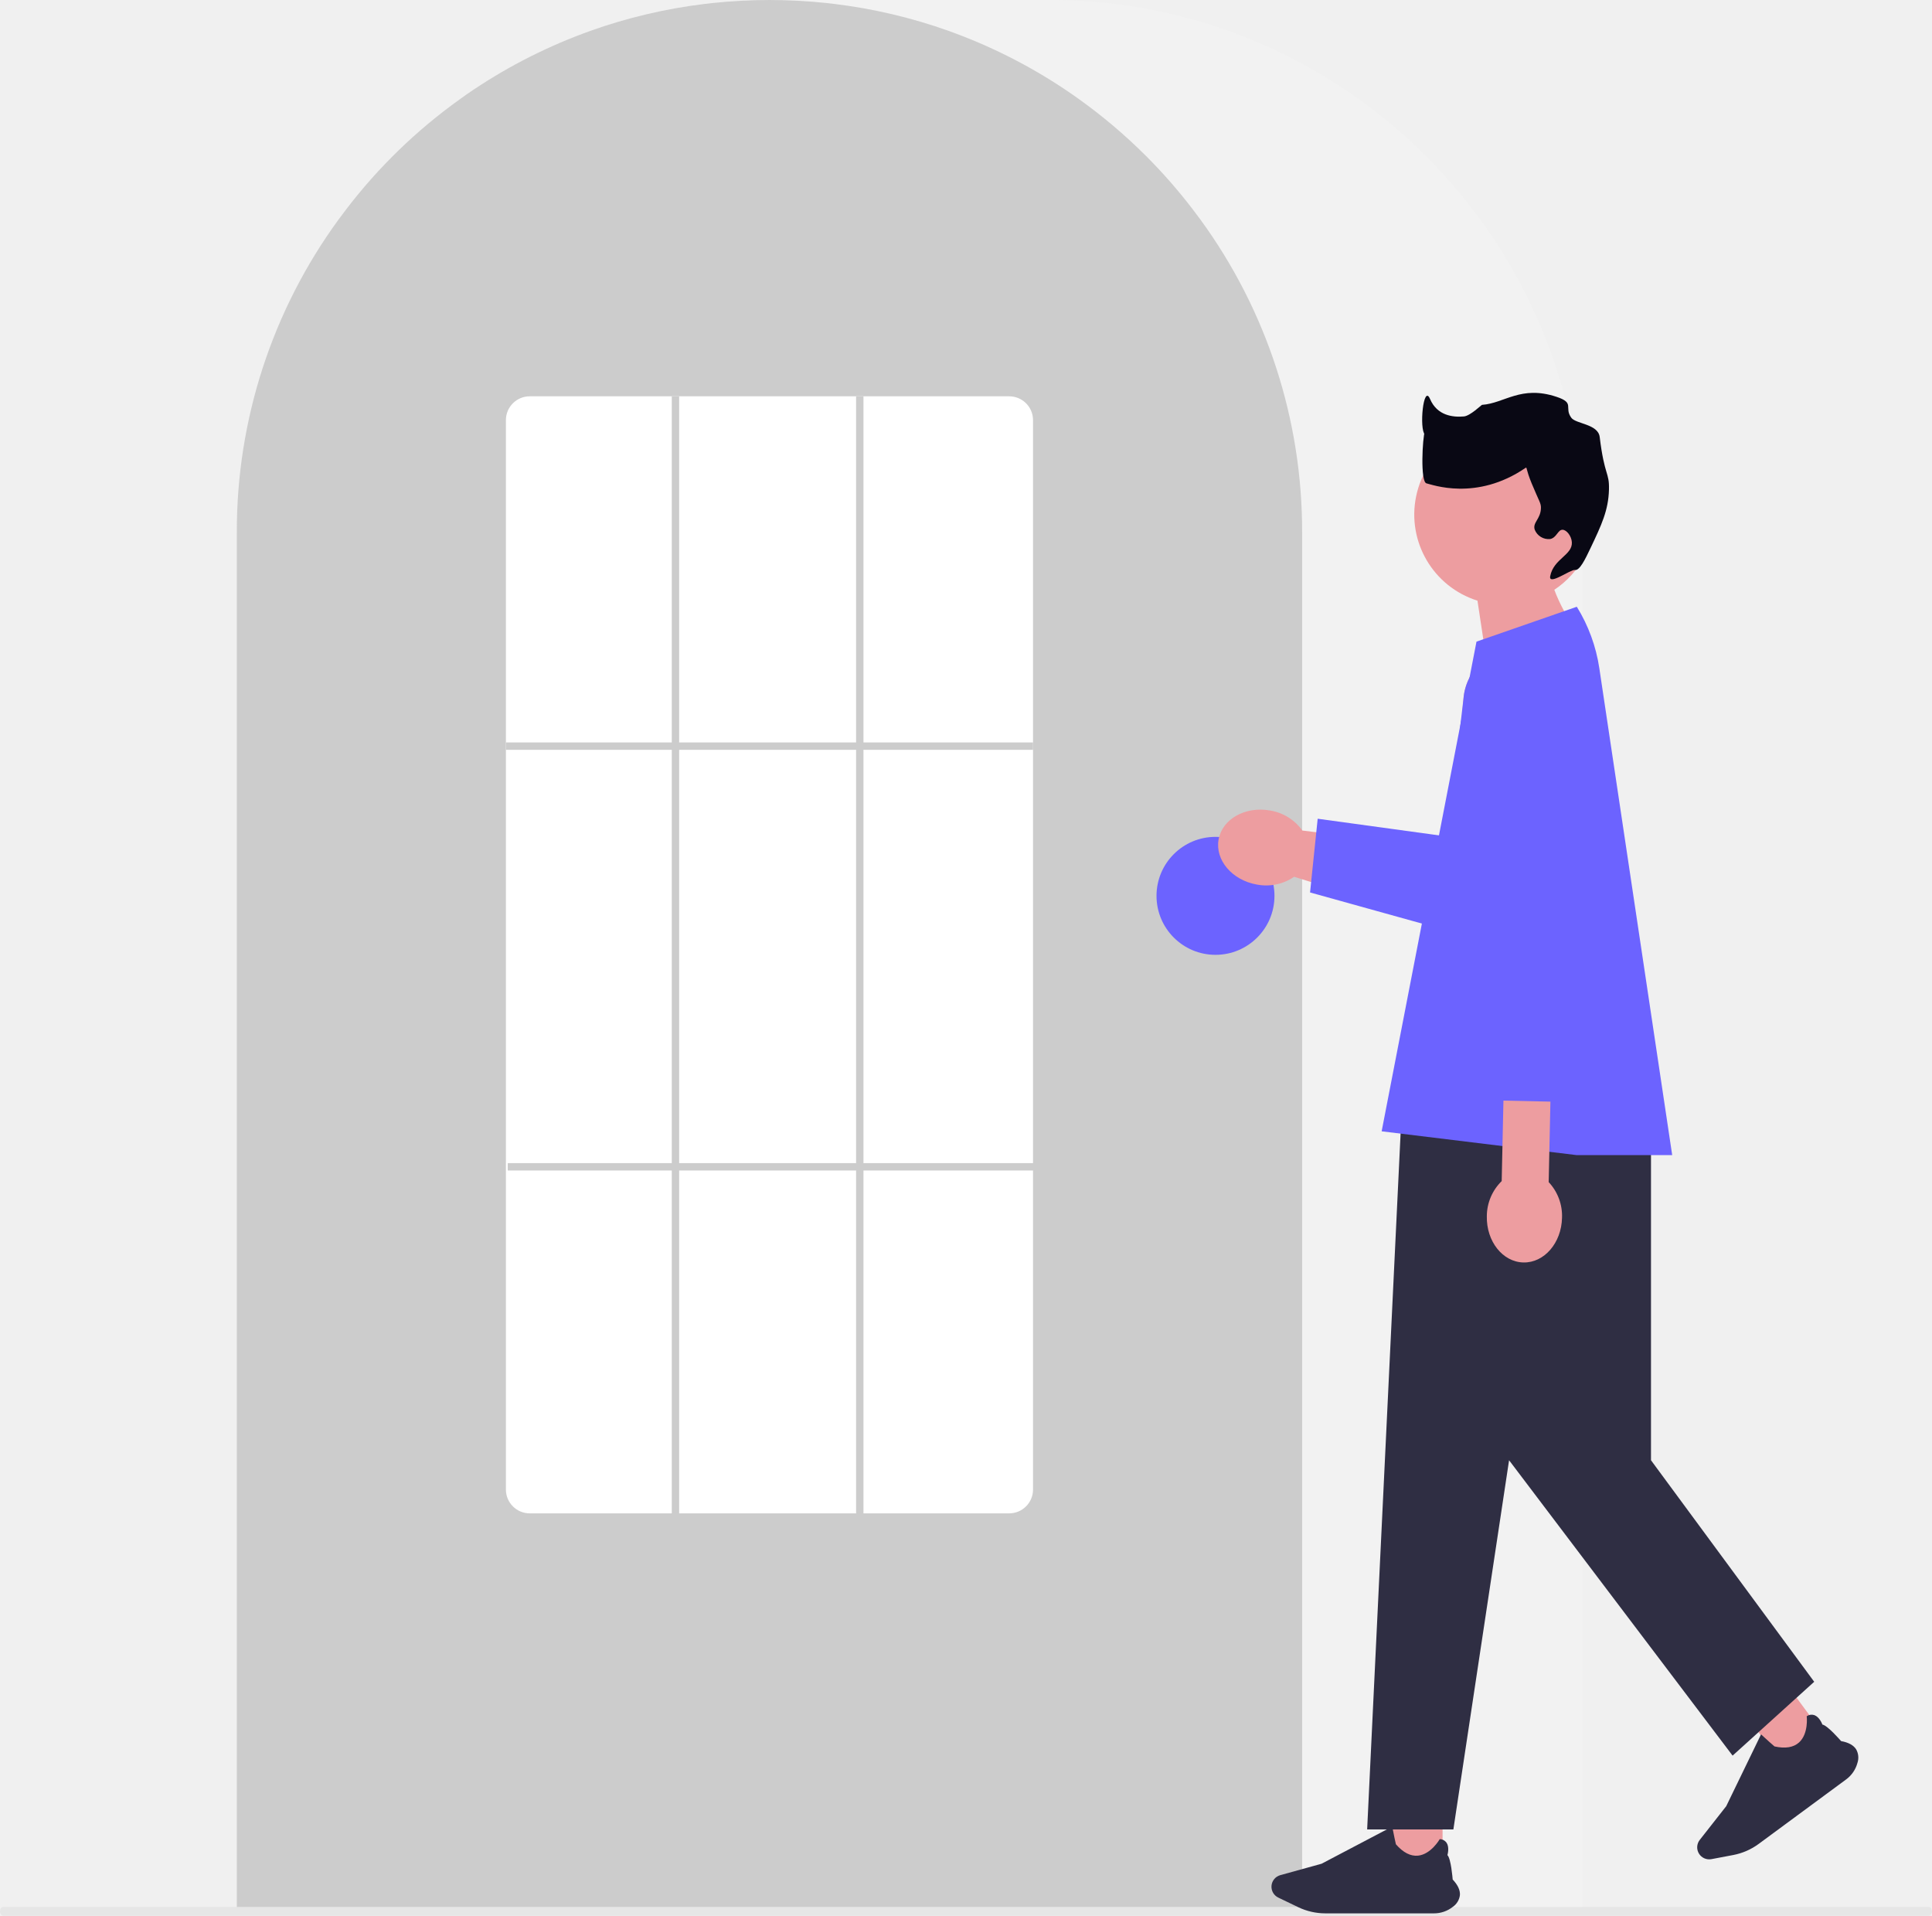
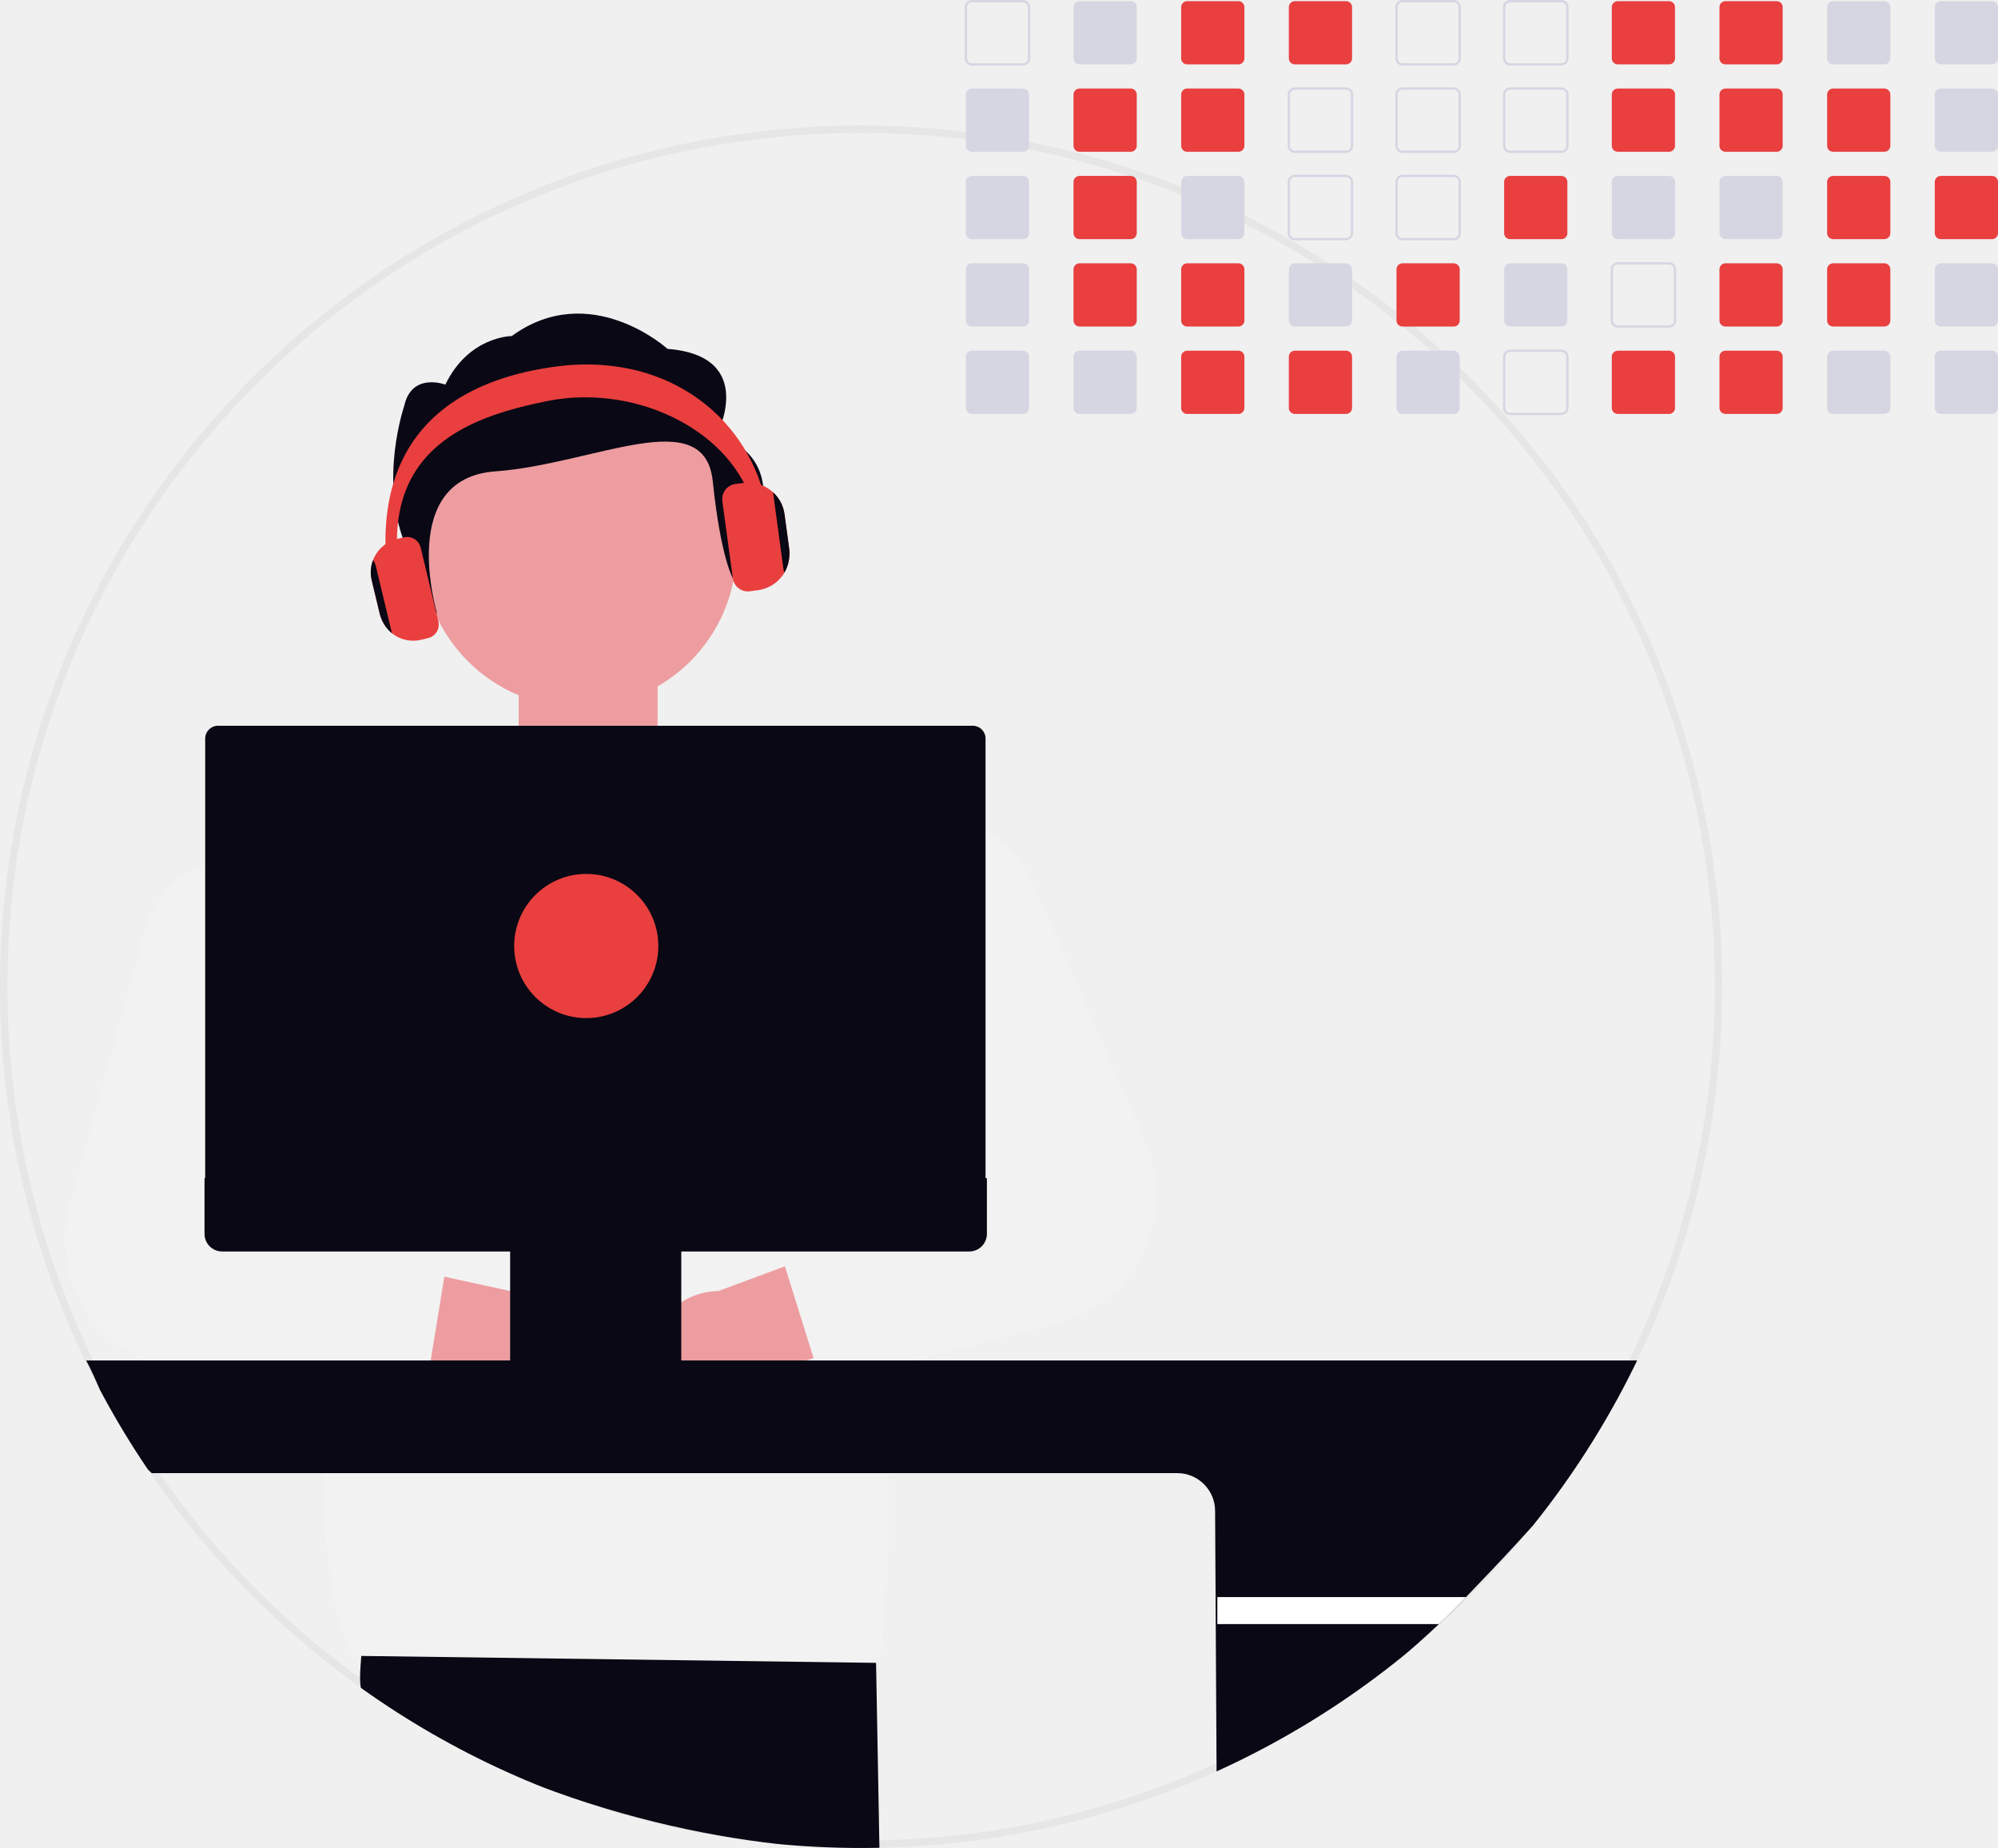
- <svg xmlns="http://www.w3.org/2000/svg" width="800.012" height="793.179" viewBox="0 0 800.012 793.179" role="img" artist="Katerina Limpitsouni" source="https://undraw.co/">
-   <g transform="translate(-571.203 -218.417)">
-     <path d="M981.632,982.127H424.5V410.494c0-121.619,98.944-220.563,220.563-220.563H761.069c121.619,0,220.563,98.944,220.563,220.563Z" transform="translate(244.764 28.486)" fill="#f2f2f2" />
-     <path d="M865.627,982.125H424.5V410.492a218.856,218.856,0,0,1,42.122-129.658c1.013-1.381,2.024-2.744,3.066-4.092a220.511,220.511,0,0,1,46.943-45.564c1.007-.733,2.018-1.453,3.044-2.173a220.046,220.046,0,0,1,48.039-25.123c1.009-.382,2.036-.765,3.063-1.133a219.832,219.832,0,0,1,47.484-11.2c1-.137,2.035-.244,3.065-.352a223.293,223.293,0,0,1,47.479,0c1.028.107,2.059.215,3.074.353a219.788,219.788,0,0,1,47.471,11.2c1.027.367,2.055.75,3.066,1.134A219.5,219.5,0,0,1,769.9,228.635c1.025.7,2.051,1.424,3.062,2.144a222.832,222.832,0,0,1,28.06,23.757,220.263,220.263,0,0,1,19.423,22.21c1.039,1.344,2.049,2.707,3.061,4.086a218.858,218.858,0,0,1,42.124,129.66Z" transform="translate(244.764 28.488)" fill="#ccc" />
-     <circle cx="24.422" cy="24.422" r="24.422" transform="translate(1050.098 564.909)" fill="#6c63ff" />
-     <path d="M1064.222,710.828H266.783c-.71,0-1.286-.814-1.286-1.817s.576-1.818,1.286-1.818h797.439c.71,0,1.286.814,1.286,1.818S1064.933,710.828,1064.222,710.828Z" transform="translate(305.707 300.768)" fill="#e6e6e6" />
-     <path d="M705.852,759.927H507.422a9.869,9.869,0,0,1-9.922-9.792V307.223a9.869,9.869,0,0,1,9.921-9.792H705.852a9.869,9.869,0,0,1,9.921,9.792V750.135a9.869,9.869,0,0,1-9.922,9.792Z" transform="translate(283.19 85.073)" fill="#fff" />
-     <rect width="218.274" height="3.053" transform="translate(780.69 525.816)" fill="#ccc" />
-     <rect width="218.274" height="3.053" transform="translate(781.453 699.995)" fill="#ccc" />
-     <rect width="3.053" height="464.023" transform="translate(849.378 382.505)" fill="#ccc" />
-     <rect width="3.053" height="464.023" transform="translate(925.697 382.505)" fill="#ccc" />
-     <g transform="translate(1075.599 381.07)">
-       <path d="M532.06,220.925a23,23,0,0,1-.621,5.294l-17.588,74.846a19.759,19.759,0,0,1-23.787,14.714l-70.488-21.872-3.442-1.063a20.41,20.41,0,0,1-15.462,3.21c-10.231-1.81-17.314-10.136-15.82-18.609s11-13.862,21.23-12.062a20.45,20.45,0,0,1,13.441,8.294l.052.01.179.032,61.352,7.589,5.157-62.226a22.937,22.937,0,0,1,45.8,1.842Z" transform="translate(-384.654 -92.478)" fill="#ed9da0" />
-       <path d="M523.778,220.925a23,23,0,0,1-.621,5.294l-14.431,78a19.759,19.759,0,0,1-23.787,14.714l-70.488-19.6,3.158-30.523h0l53.679,7.368,6.694-57.1a22.937,22.937,0,0,1,45.8,1.842Z" transform="translate(-376.371 -92.478)" fill="#6c63ff" />
-       <rect width="21.152" height="21.152" transform="translate(221.929 552.023) rotate(-36.399)" fill="#ed9da0" />
-       <path d="M601.519,570.531l-36.191,26.681a25.93,25.93,0,0,1-10.5,4.579l-9.036,1.712a4.978,4.978,0,0,1-4.842-7.965l10.957-13.956,14.423-29.737.083.076c2.085,1.906,5.251,4.772,5.488,4.912,4.454.986,7.875.432,10.167-1.646,4-3.624,3.193-10.733,3.184-10.8l-.007-.055.047-.028a3.561,3.561,0,0,1,3.119-.427c2.082.76,3.168,3.492,3.324,3.911,2.032.285,7.318,6.345,7.743,6.836,3.041.551,5.135,1.693,6.223,3.393a6.917,6.917,0,0,1,.548,5.635A12.556,12.556,0,0,1,601.519,570.531Z" transform="translate(-341.504 3.596)" fill="#2f2e43" />
-       <rect width="21.152" height="21.152" transform="translate(71.799 589.151)" fill="#ed9da0" />
-       <path d="M469.188,615.868H424.225a25.933,25.933,0,0,1-11.168-2.545l-8.289-3.984a4.978,4.978,0,0,1,.829-9.284l17.1-4.732,29.255-15.377.022.111c.547,2.771,1.395,6.957,1.5,7.211,3,3.437,6.082,5.021,9.16,4.708,5.369-.544,8.938-6.744,8.974-6.807l.027-.048.055.006a3.561,3.561,0,0,1,2.764,1.507c1.225,1.847.478,4.691.355,5.12,1.467,1.435,2.125,9.45,2.176,10.1,2.121,2.248,3.129,4.409,3,6.424a6.918,6.918,0,0,1-2.9,4.861,12.557,12.557,0,0,1-7.893,2.733Z" transform="translate(-379.847 13.676)" fill="#2f2e43" />
-       <path d="M550.486,317.714H449.111L432.951,654.023h35.7l23.066-152.868,92.559,122.294,33.792-30.574-67.584-91.721Z" transform="translate(-371.229 -59.214)" fill="#2f2e43" />
-       <path d="M522.94,162.995a37.361,37.361,0,1,0-48.555,35.653l7.223,47.733,36.82-30.683s-7.954-10.131-12.22-21.556A37.321,37.321,0,0,0,522.94,162.995Z" transform="translate(-366.985 -112.605)" fill="#ed9da0" />
-       <path d="M524.276,281.639l16.557,48.79-93.675-1.053,13.967-44.58Z" transform="translate(-367.28 -69.241)" fill="#ed9da0" />
-       <path d="M518.46,184.739l-41.541,14.442L437.647,401.925l80.814,9.867h39.5l-30.18-201.615a67.286,67.286,0,0,0-9.323-25.438h0Z" transform="translate(-369.923 -96.176)" fill="#6c63ff" />
-       <path d="M497.342,378.487l.723-33.325-19.458-.422-.723,33.325a20.428,20.428,0,0,0-6.155,14.543c-.225,10.388,6.561,18.96,15.158,19.147s15.749-8.083,15.974-18.471a20.428,20.428,0,0,0-5.519-14.8Z" transform="translate(-360.452 -51.702)" fill="#ed9da0" />
-       <path d="M421.883,197.209c1.943.331,4.223-4.377,6.4-8.963,4.562-9.6,7.462-15.7,7.682-24.328.188-7.352-1.854-5.422-3.841-21.767-.655-5.391-9.865-5.381-11.74-7.941-3.166-4.324,1.692-6.107-6.186-8.7-14.756-4.865-21.428,2.693-30.8,3.344-.237.016-4.882,4.56-7.477,4.795-4.546.412-11.1-.3-14.043-7.222-2.749-6.476-4.57,12.448-2.113,14.789a49.753,49.753,0,0,1,5.776,7.342c.1.411-4.331-12.944-5.776-8.99-1.04,2.845-1.991,21.244.654,21.794,2.212.46,20.594,7.52,40.974-6.4.723-.494.04.294,2.561,6.4,3.179,7.7,3.9,8.121,3.841,10.243-.12,4.593-3.569,5.946-2.561,8.963a6.2,6.2,0,0,0,6.4,3.841c2.7-.558,3.165-3.9,5.122-3.841,1.676.051,3.664,2.575,3.841,5.122.373,5.366-7.571,6.842-8.963,14.085-.786,4.088,8.458-2.865,10.243-2.561Z" transform="translate(-274.113 -123.882)" fill="#090814" />
+ <svg xmlns="http://www.w3.org/2000/svg" width="805.122" height="744.568" viewBox="0 0 805.122 744.568" role="img" artist="Katerina Limpitsouni" source="https://undraw.co/">
+   <defs>
+     <clipPath id="a-244">
+       <circle cx="347" cy="347" r="347" transform="translate(0 -0.037)" fill="#fff" stroke="#e6e6e6" stroke-width="1" />
+     </clipPath>
+   </defs>
+   <g transform="translate(-566 -108)">
+     <g transform="translate(566 158.568)" fill="none" stroke="#e6e6e6" stroke-width="3">
+       <circle cx="347" cy="347" r="347" stroke="none" />
+       <circle cx="347" cy="347" r="345.5" fill="none" />
+     </g>
+     <g transform="translate(947.744 109)">
+       <g transform="translate(7 -1)">
+         <path d="M579.345,259.135H600a2.89,2.89,0,0,1,2.876,2.875v20.663A2.881,2.881,0,0,1,600,285.539h-20.66a2.869,2.869,0,0,1-2.869-2.866V262.011A2.881,2.881,0,0,1,579.345,259.135ZM600,284.611a1.951,1.951,0,0,0,1.948-1.941v-20.66a1.96,1.96,0,0,0-1.95-1.948h-20.65a1.952,1.952,0,0,0-1.948,1.948v20.661a1.941,1.941,0,0,0,1.941,1.939Z" transform="translate(-576.469 -259.135)" fill="#d6d6e3" />
+         <path d="M600.033,297.585H579.381A2.413,2.413,0,0,0,576.969,300v20.661a2.405,2.405,0,0,0,2.412,2.4h20.652a2.411,2.411,0,0,0,2.412-2.4V300a2.419,2.419,0,0,0-2.412-2.412Z" transform="translate(-576.505 -261.913)" fill="#d6d6e3" />
+         <path d="M600.033,335.535H579.381a2.413,2.413,0,0,0-2.412,2.412V358.6a2.407,2.407,0,0,0,2.412,2.412h20.652a2.413,2.413,0,0,0,2.412-2.412V337.947A2.419,2.419,0,0,0,600.033,335.535Z" transform="translate(-576.505 -264.654)" fill="#d6d6e3" />
+         <path d="M602.408,375.47a2.428,2.428,0,0,0-2.375-1.986H579.381a2.413,2.413,0,0,0-2.412,2.412v20.652a2.407,2.407,0,0,0,2.412,2.412h20.652a2.413,2.413,0,0,0,2.412-2.412V375.9a2.147,2.147,0,0,0-.037-.427Z" transform="translate(-576.505 -267.396)" fill="#d6d6e3" />
+         <path d="M600.97,411.62a2.444,2.444,0,0,0-.937-.186H579.381a2.407,2.407,0,0,0-2.412,2.412V434.5a2.4,2.4,0,0,0,2.412,2.412h20.652a2.414,2.414,0,0,0,2.412-2.412V413.847a2.427,2.427,0,0,0-1.475-2.227Z" transform="translate(-576.505 -270.137)" fill="#d6d6e3" />
+         <path d="M646.793,259.635H626.141a2.413,2.413,0,0,0-2.412,2.412v20.661a2.405,2.405,0,0,0,2.412,2.4h20.652a2.411,2.411,0,0,0,2.412-2.4V262.047a2.419,2.419,0,0,0-2.412-2.412Z" transform="translate(-579.883 -259.171)" fill="#d6d6e3" />
+         <path d="M646.793,297.585H626.141A2.413,2.413,0,0,0,623.729,300v20.661a2.405,2.405,0,0,0,2.412,2.4h20.652a2.411,2.411,0,0,0,2.412-2.4V300a2.419,2.419,0,0,0-2.412-2.412Z" transform="translate(-579.883 -261.913)" fill="#E93F3F" />
+         <path d="M646.793,335.535H626.141a2.413,2.413,0,0,0-2.412,2.412V358.6a2.407,2.407,0,0,0,2.412,2.412h20.652a2.413,2.413,0,0,0,2.412-2.412V337.947a2.419,2.419,0,0,0-2.412-2.412Z" transform="translate(-579.883 -264.654)" fill="#E93F3F" />
+         <path d="M646.793,373.485H626.141a2.4,2.4,0,0,0-2.282,1.651,2.3,2.3,0,0,0-.13.761v20.652a2.407,2.407,0,0,0,2.412,2.412h20.652a2.413,2.413,0,0,0,2.412-2.412V375.9A2.42,2.42,0,0,0,646.793,373.485Z" transform="translate(-579.883 -267.396)" fill="#E93F3F" />
+         <path d="M646.793,411.435H626.141a2.407,2.407,0,0,0-2.412,2.412V434.5a2.407,2.407,0,0,0,2.412,2.412h20.652a2.413,2.413,0,0,0,2.412-2.412V413.847A2.413,2.413,0,0,0,646.793,411.435Z" transform="translate(-579.883 -270.137)" fill="#d6d6e3" />
+         <path d="M693.553,259.635H672.9a2.413,2.413,0,0,0-2.412,2.412v20.661a2.405,2.405,0,0,0,2.412,2.4h20.652a2.411,2.411,0,0,0,2.412-2.4V262.047a2.419,2.419,0,0,0-2.412-2.412Z" transform="translate(-583.261 -259.171)" fill="#E93F3F" />
+         <path d="M693.553,297.585H672.9A2.413,2.413,0,0,0,670.489,300v20.661a2.405,2.405,0,0,0,2.412,2.4h20.652a2.411,2.411,0,0,0,2.412-2.4V300a2.419,2.419,0,0,0-2.412-2.412Z" transform="translate(-583.261 -261.913)" fill="#E93F3F" />
+         <path d="M693.553,335.535H672.9a2.413,2.413,0,0,0-2.412,2.412V358.6a2.407,2.407,0,0,0,2.412,2.412h20.652a2.413,2.413,0,0,0,2.412-2.412V337.947A2.419,2.419,0,0,0,693.553,335.535Z" transform="translate(-583.261 -264.654)" fill="#d6d6e3" />
+         <path d="M693.553,373.485H672.9a2.413,2.413,0,0,0-2.412,2.412v20.652a2.407,2.407,0,0,0,2.412,2.412h20.652a2.413,2.413,0,0,0,2.412-2.412V375.9A2.419,2.419,0,0,0,693.553,373.485Z" transform="translate(-583.261 -267.396)" fill="#E93F3F" />
+         <path d="M693.553,411.435H672.9a2.407,2.407,0,0,0-2.412,2.412V434.5a2.407,2.407,0,0,0,2.412,2.412h20.652a2.414,2.414,0,0,0,2.412-2.412V413.847a2.413,2.413,0,0,0-2.412-2.412Z" transform="translate(-583.261 -270.137)" fill="#E93F3F" />
+         <path d="M740.313,259.635H719.661a2.413,2.413,0,0,0-2.412,2.412v20.661a2.406,2.406,0,0,0,2.412,2.4h20.652a2.411,2.411,0,0,0,2.412-2.4V262.047A2.419,2.419,0,0,0,740.313,259.635Z" transform="translate(-586.639 -259.171)" fill="#E93F3F" />
+         <path d="M719.625,297.085h20.652a2.89,2.89,0,0,1,2.876,2.875v20.663a2.881,2.881,0,0,1-2.875,2.867h-20.66a2.869,2.869,0,0,1-2.869-2.866V299.961A2.881,2.881,0,0,1,719.625,297.085Zm20.652,25.476a1.951,1.951,0,0,0,1.948-1.941v-20.66a1.96,1.96,0,0,0-1.95-1.948H719.625a1.952,1.952,0,0,0-1.948,1.948v20.661a1.941,1.941,0,0,0,1.941,1.939Z" transform="translate(-586.603 -261.876)" fill="#d6d6e3" />
+         <path d="M719.625,335.035h20.652a2.89,2.89,0,0,1,2.876,2.875v20.653a2.881,2.881,0,0,1-2.876,2.876H719.62a2.852,2.852,0,0,1-2.03-.841,2.891,2.891,0,0,1-.841-2.036V337.911A2.881,2.881,0,0,1,719.625,335.035Zm20.652,25.476a1.952,1.952,0,0,0,1.948-1.948V337.911a1.96,1.96,0,0,0-1.95-1.948h-20.65a1.952,1.952,0,0,0-1.948,1.949v20.652a1.957,1.957,0,0,0,.569,1.379,1.931,1.931,0,0,0,1.374.569Z" transform="translate(-586.603 -264.618)" fill="#d6d6e3" />
+         <path d="M740.313,373.485H719.661a2.413,2.413,0,0,0-2.412,2.412v20.652a2.407,2.407,0,0,0,2.412,2.412h20.652a2.413,2.413,0,0,0,2.412-2.412V375.9A2.419,2.419,0,0,0,740.313,373.485Z" transform="translate(-586.639 -267.396)" fill="#d6d6e3" />
+         <path d="M740.313,411.435H719.661a2.407,2.407,0,0,0-2.412,2.412V434.5a2.408,2.408,0,0,0,2.412,2.412h20.652a2.413,2.413,0,0,0,2.412-2.412V413.847A2.413,2.413,0,0,0,740.313,411.435Z" transform="translate(-586.639 -270.137)" fill="#E93F3F" />
+         <path d="M766.374,259.135h20.663a2.89,2.89,0,0,1,2.876,2.875v20.663a2.881,2.881,0,0,1-2.875,2.867H766.375a2.871,2.871,0,0,1-2.866-2.867V262.011A2.88,2.88,0,0,1,766.374,259.135Zm20.663,25.476a1.951,1.951,0,0,0,1.948-1.941v-20.66a1.96,1.96,0,0,0-1.95-1.948H766.377a1.951,1.951,0,0,0-1.941,1.948v20.661a1.942,1.942,0,0,0,1.939,1.939Z" transform="translate(-589.981 -259.135)" fill="#d6d6e3" />
+         <path d="M766.374,297.085h20.663a2.89,2.89,0,0,1,2.876,2.875v20.663a2.881,2.881,0,0,1-2.875,2.867H766.375a2.87,2.87,0,0,1-2.866-2.867V299.961A2.88,2.88,0,0,1,766.374,297.085Zm0,25.476h20.662a1.951,1.951,0,0,0,1.948-1.941v-20.66a1.96,1.96,0,0,0-1.95-1.948H766.377a1.951,1.951,0,0,0-1.941,1.948v20.661A1.941,1.941,0,0,0,766.375,322.561Z" transform="translate(-589.981 -261.876)" fill="#d6d6e3" />
+         <path d="M766.374,335.035h20.663a2.89,2.89,0,0,1,2.876,2.875v20.653a2.881,2.881,0,0,1-2.876,2.876H766.376a2.869,2.869,0,0,1-2.867-2.877V337.911A2.88,2.88,0,0,1,766.374,335.035Zm0,25.476h20.661a1.952,1.952,0,0,0,1.948-1.948V337.911a1.96,1.96,0,0,0-1.95-1.948H766.377a1.951,1.951,0,0,0-1.941,1.948v20.652a1.942,1.942,0,0,0,1.939,1.948Z" transform="translate(-589.981 -264.618)" fill="#d6d6e3" />
+         <path d="M787.073,373.485H766.412a2.411,2.411,0,0,0-2.4,2.412v20.652a2.405,2.405,0,0,0,2.4,2.412h20.661a2.413,2.413,0,0,0,2.412-2.412V375.9a2.42,2.42,0,0,0-2.412-2.412Z" transform="translate(-590.017 -267.396)" fill="#E93F3F" />
+         <path d="M787.073,411.435H766.412a2.406,2.406,0,0,0-2.4,2.412V434.5a2.405,2.405,0,0,0,2.4,2.412h20.661a2.413,2.413,0,0,0,2.412-2.412V413.847A2.413,2.413,0,0,0,787.073,411.435Z" transform="translate(-590.017 -270.137)" fill="#d6d6e3" />
+         <path d="M813.134,259.135H833.8a2.89,2.89,0,0,1,2.876,2.875v20.663a2.881,2.881,0,0,1-2.875,2.867H813.135a2.87,2.87,0,0,1-2.866-2.867V262.011A2.88,2.88,0,0,1,813.134,259.135ZM833.8,284.611a1.951,1.951,0,0,0,1.948-1.941v-20.66a1.96,1.96,0,0,0-1.95-1.948H813.137a1.951,1.951,0,0,0-1.941,1.948v20.661a1.942,1.942,0,0,0,1.939,1.939Z" transform="translate(-593.359 -259.135)" fill="#d6d6e3" />
+         <path d="M813.134,297.085H833.8a2.89,2.89,0,0,1,2.876,2.875v20.663a2.881,2.881,0,0,1-2.875,2.867H813.135a2.871,2.871,0,0,1-2.866-2.867V299.961A2.88,2.88,0,0,1,813.134,297.085Zm0,25.476H833.8a1.951,1.951,0,0,0,1.948-1.941v-20.66a1.96,1.96,0,0,0-1.95-1.948H813.137a1.951,1.951,0,0,0-1.941,1.948v20.661A1.942,1.942,0,0,0,813.135,322.561Z" transform="translate(-593.359 -261.876)" fill="#d6d6e3" />
+         <path d="M833.833,335.535H813.172a2.411,2.411,0,0,0-2.4,2.412V358.6a2.405,2.405,0,0,0,2.4,2.412h20.661a2.413,2.413,0,0,0,2.412-2.412V337.947A2.419,2.419,0,0,0,833.833,335.535Z" transform="translate(-593.395 -264.654)" fill="#E93F3F" />
+         <path d="M833.833,373.485H813.172a2.412,2.412,0,0,0-2.4,2.412v20.652a2.405,2.405,0,0,0,2.4,2.412h20.661a2.413,2.413,0,0,0,2.412-2.412V375.9a2.419,2.419,0,0,0-2.412-2.412Z" transform="translate(-593.395 -267.396)" fill="#d6d6e3" />
+         <path d="M813.135,410.935H833.8a2.881,2.881,0,0,1,2.876,2.876v20.652a2.881,2.881,0,0,1-2.876,2.876H813.136a2.869,2.869,0,0,1-2.867-2.878V413.811a2.869,2.869,0,0,1,2.866-2.876ZM833.8,436.411a1.952,1.952,0,0,0,1.948-1.949V413.811a1.952,1.952,0,0,0-1.949-1.948h-20.66a1.942,1.942,0,0,0-1.94,1.947v20.653a1.941,1.941,0,0,0,1.939,1.948Z" transform="translate(-593.359 -270.101)" fill="#d6d6e3" />
+         <path d="M880.593,259.635H859.932a2.411,2.411,0,0,0-2.4,2.412v20.661a2.4,2.4,0,0,0,2.4,2.4h20.662a2.411,2.411,0,0,0,2.412-2.4V262.047A2.419,2.419,0,0,0,880.593,259.635Z" transform="translate(-596.773 -259.171)" fill="#E93F3F" />
+         <path d="M880.593,297.585H859.932a2.411,2.411,0,0,0-2.4,2.412v20.661a2.4,2.4,0,0,0,2.4,2.4h20.662a2.411,2.411,0,0,0,2.412-2.4V300A2.419,2.419,0,0,0,880.593,297.585Z" transform="translate(-596.773 -261.913)" fill="#E93F3F" />
+         <path d="M880.593,335.535H859.932a2.411,2.411,0,0,0-2.4,2.412V358.6a2.405,2.405,0,0,0,2.4,2.412h20.661a2.413,2.413,0,0,0,2.412-2.412V337.947a2.419,2.419,0,0,0-2.412-2.412Z" transform="translate(-596.773 -264.654)" fill="#d6d6e3" />
+         <path d="M859.894,372.985h20.663a2.89,2.89,0,0,1,2.876,2.875v20.653a2.881,2.881,0,0,1-2.876,2.876H859.9a2.869,2.869,0,0,1-2.867-2.877V375.861A2.881,2.881,0,0,1,859.894,372.985Zm20.663,25.476a1.952,1.952,0,0,0,1.948-1.948V375.861a1.96,1.96,0,0,0-1.95-1.948H859.9a1.951,1.951,0,0,0-1.941,1.948v20.652a1.942,1.942,0,0,0,1.94,1.948Z" transform="translate(-596.737 -267.36)" fill="#d6d6e3" />
+         <path d="M880.593,411.435H859.932a2.405,2.405,0,0,0-2.4,2.412V434.5a2.405,2.405,0,0,0,2.4,2.412h20.661a2.413,2.413,0,0,0,2.412-2.412V413.847a2.413,2.413,0,0,0-2.412-2.412Z" transform="translate(-596.773 -270.137)" fill="#E93F3F" />
+         <path d="M927.353,259.635H906.692a2.411,2.411,0,0,0-2.4,2.412v20.661a2.4,2.4,0,0,0,2.4,2.4h20.662a2.411,2.411,0,0,0,2.412-2.4V262.047A2.419,2.419,0,0,0,927.353,259.635Z" transform="translate(-600.151 -259.171)" fill="#E93F3F" />
+         <path d="M927.353,297.585H906.692a2.411,2.411,0,0,0-2.4,2.412v20.661a2.4,2.4,0,0,0,2.4,2.4h20.662a2.411,2.411,0,0,0,2.412-2.4V300A2.419,2.419,0,0,0,927.353,297.585Z" transform="translate(-600.151 -261.913)" fill="#E93F3F" />
+         <path d="M927.353,335.535H906.692a2.411,2.411,0,0,0-2.4,2.412V358.6a2.405,2.405,0,0,0,2.4,2.412h20.661a2.413,2.413,0,0,0,2.412-2.412V337.947a2.419,2.419,0,0,0-2.412-2.412Z" transform="translate(-600.151 -264.654)" fill="#d6d6e3" />
+         <path d="M927.353,373.485H906.692a2.411,2.411,0,0,0-2.4,2.412v20.652a2.405,2.405,0,0,0,2.4,2.412h20.661a2.413,2.413,0,0,0,2.412-2.412V375.9a2.419,2.419,0,0,0-2.412-2.412Z" transform="translate(-600.151 -267.396)" fill="#E93F3F" />
+         <path d="M927.353,411.435H906.692a2.405,2.405,0,0,0-2.4,2.412V434.5a2.405,2.405,0,0,0,2.4,2.412h20.661a2.413,2.413,0,0,0,2.412-2.412V413.847a2.413,2.413,0,0,0-2.412-2.412Z" transform="translate(-600.151 -270.137)" fill="#E93F3F" />
+         <path d="M974.113,259.635H953.452a2.411,2.411,0,0,0-2.4,2.412v20.661a2.4,2.4,0,0,0,2.4,2.4h20.662a2.411,2.411,0,0,0,2.412-2.4V262.047A2.419,2.419,0,0,0,974.113,259.635Z" transform="translate(-603.529 -259.171)" fill="#d6d6e3" />
+         <path d="M974.113,297.585H953.452a2.411,2.411,0,0,0-2.4,2.412v20.661a2.4,2.4,0,0,0,2.4,2.4h20.662a2.411,2.411,0,0,0,2.412-2.4V300A2.419,2.419,0,0,0,974.113,297.585Z" transform="translate(-603.529 -261.913)" fill="#E93F3F" />
+         <path d="M974.113,335.535H953.452a2.411,2.411,0,0,0-2.4,2.412V358.6a2.405,2.405,0,0,0,2.4,2.412h20.661a2.413,2.413,0,0,0,2.412-2.412V337.947a2.419,2.419,0,0,0-2.412-2.412Z" transform="translate(-603.529 -264.654)" fill="#E93F3F" />
+         <path d="M974.113,373.485H953.452a2.411,2.411,0,0,0-2.4,2.412v20.652a2.405,2.405,0,0,0,2.4,2.412h20.661a2.413,2.413,0,0,0,2.412-2.412V375.9a2.419,2.419,0,0,0-2.412-2.412Z" transform="translate(-603.529 -267.396)" fill="#E93F3F" />
+         <path d="M974.113,411.435H953.452a2.406,2.406,0,0,0-2.4,2.412V434.5a2.405,2.405,0,0,0,2.4,2.412h20.661a2.413,2.413,0,0,0,2.412-2.412V413.847a2.413,2.413,0,0,0-2.412-2.412Z" transform="translate(-603.529 -270.137)" fill="#d6d6e3" />
+         <path d="M1020.873,259.635h-20.661a2.411,2.411,0,0,0-2.4,2.412v20.661a2.4,2.4,0,0,0,2.4,2.4h20.662a2.411,2.411,0,0,0,2.412-2.4V262.047a2.419,2.419,0,0,0-2.412-2.412Z" transform="translate(-606.907 -259.171)" fill="#d6d6e3" />
+         <path d="M1020.873,297.585h-20.661a2.411,2.411,0,0,0-2.4,2.412v20.661a2.4,2.4,0,0,0,2.4,2.4h20.662a2.411,2.411,0,0,0,2.412-2.4V300A2.419,2.419,0,0,0,1020.873,297.585Z" transform="translate(-606.907 -261.913)" fill="#d6d6e3" />
+         <path d="M1020.873,335.535h-20.661a2.411,2.411,0,0,0-2.4,2.412V358.6a2.405,2.405,0,0,0,2.4,2.412h20.661a2.413,2.413,0,0,0,2.412-2.412V337.947a2.419,2.419,0,0,0-2.412-2.412Z" transform="translate(-606.907 -264.654)" fill="#E93F3F" />
+         <path d="M1020.873,373.485h-20.661a2.412,2.412,0,0,0-2.4,2.412v20.652a2.405,2.405,0,0,0,2.4,2.412h20.661a2.413,2.413,0,0,0,2.412-2.412V375.9a2.419,2.419,0,0,0-2.412-2.412Z" transform="translate(-606.907 -267.396)" fill="#d6d6e3" />
+         <path d="M1020.873,411.435h-20.661a2.405,2.405,0,0,0-2.4,2.412V434.5a2.406,2.406,0,0,0,2.4,2.412h20.661a2.413,2.413,0,0,0,2.412-2.412V413.847a2.413,2.413,0,0,0-2.412-2.412Z" transform="translate(-606.907 -270.137)" fill="#d6d6e3" />
+       </g>
+     </g>
+     <g transform="translate(566 158.605)" clip-path="url(#a-244)">
+       <g transform="translate(26.24 75.739)">
+         <rect width="56" height="52" transform="translate(182.76 148.224)" fill="#ed9da0" />
+         <path d="M564.84,809.869q-3.484.083-7,.083c-55.6,0-136.622-18.062-200.085-61.573-5.251-3.6.634-20.654,0-53.552l136.928-19.242L563.411,731.2Z" transform="translate(-236.697 -191.343)" fill="#090814" />
+         <path d="M336.05,660.046h-.575l.492-.065Z" transform="translate(-79.486 -116.38)" fill="#2f2e41" />
+         <circle cx="63.386" cy="63.386" r="63.386" transform="translate(143.747 31.877)" fill="#ed9da0" />
+         <path d="M507.221,202.426s16.578-31.693-19.895-34.574c0,0-31.094-28.206-62.787-5.156,0,0-17.287,0-26.74,19.562,0,0-13.6-5.156-16.584,8.644,0,0-9.949,28.812,0,54.743s13.253,28.812,13.253,28.812-16.348-54.365,23.444-57.246,84.321-27.749,87.637,3.944,8.306,39.5,8.306,39.5S545.353,215.392,507.221,202.426Z" transform="translate(-244.579 -153.636)" fill="#090814" />
+         <path d="M612.877,419.227l-.2,1.076-2.292,12.1-15.837,83.684-.937,4.926-1.967,10.419-2.69,14.213-5.966,31.5-1.707,9.027-.64,3.386-.223,1.188-1.772,9.343-.538,2.82-4.323,32.035V666.9l-3.618,44.445.009.065-211.336-2.846c-8.164-5.288-17.291-58.191-11.3-107.715l-.037-.77-.51-10.53-.065-1.355-.1-2.032-1.958-40.525-.037-.668-.594-12.284-.557-11.68-.241-4.926-2.384-49.292-1.614-33.473-1.41-29.141,5.669-1.92,60.629-20.606L429.441,349l52.27.39,25.588.195,42.7,39.6,9.714,4.639.074.037,6.967,3.331,17.664,8.433,18.676,8.925,9.584,4.574Z" transform="translate(-241.778 -167.75)" fill="#f2f2f2" />
+         <path d="M433.2,631.4a28.1,28.1,0,0,1-37.726-20.81l-98.861-14.026,34.367-38.875,88.611,19.279A28.25,28.25,0,0,1,433.2,631.4Z" transform="translate(-238.786 -182.826)" fill="#ed9da0" />
+         <path d="M384.622,548.6a12.546,12.546,0,0,0-7.32-4.518l-40.562-8.433-4.166-.863a17.565,17.565,0,0,1-11.625-8.415,17.776,17.776,0,0,1-2.273-7.329,17.529,17.529,0,0,1,.826-6.94l14.056-42.352,9.12-27.48a38.775,38.775,0,0,0,1.939-10.252,40.217,40.217,0,0,0-8.415-26.8,39.609,39.609,0,0,0-45.469-12.655c-.232.084-.473.176-.705.269a39.507,39.507,0,0,0-23.482,26.358l-9.908,36.043-20.439,74.3a53.593,53.593,0,0,0,45.423,67.429l58.421,6.847,27.035,3.173a12.522,12.522,0,0,0,13.768-9.955,4.536,4.536,0,0,0,.1-.51l.65-4.008,5.5-33.752.056-.343A12.5,12.5,0,0,0,384.622,548.6Z" transform="translate(-234.283 -170.706)" fill="#f2f2f2" />
+         <path d="M510,631.5a28.1,28.1,0,0,0,34.415-25.922l95.895-27.827L600.8,544.109l-85.007,31.582A28.25,28.25,0,0,0,510,631.5Z" transform="translate(-252.609 -181.845)" fill="#ed9da0" />
+         <path d="M692.124,503.235,646.515,398.268a39.726,39.726,0,0,0-18.806-19.808,40.228,40.228,0,0,0-8.146-2.969c-.436-.111-.872-.213-1.308-.3a39.088,39.088,0,0,0-18.073.334,39.721,39.721,0,0,0-25.365,20.16.922.922,0,0,0-.074.13,39.986,39.986,0,0,0-.343,36.044l.566,1.132,32.23,64.73a17.535,17.535,0,0,1-9.741,24.3l-2.264.817-40.71,14.7a12.522,12.522,0,0,0-7.728,15.577l.1.325,11.411,36.516c.056.167.111.334.176.5a6.558,6.558,0,0,0,.371.918,12.508,12.508,0,0,0,14.668,6.986l21.969-5.8,4.481-1.188L656.665,576.4a53.588,53.588,0,0,0,35.459-73.163Z" transform="translate(-256.814 -169.577)" fill="#f2f2f2" />
+         <path d="M243.446,608.285c8.514,16.192,11.264,31.2,26.383,45.386H683.113a15.258,15.258,0,0,1,15.234,15.243l.6,106.256a329.75,329.75,0,0,0,71.873-45.024q9.129-7.5,17.692-15.651,5.608-5.316,10.948-10.892c26.686-27.8,57.488-60.06,73.041-95.318Z" transform="translate(-234.945 -186.481)" fill="#090814" />
+         <path d="M834.956,711.025q-5.33,5.581-10.947,10.892h-89.26V711.025Z" transform="translate(-270.438 -193.903)" fill="#fff" />
+         <path d="M608.943,335.325a5.138,5.138,0,0,0-4.518-2.69H300.269a5.153,5.153,0,0,0-5.14,5.149V519.829H609.574V337.784a5,5,0,0,0-.631-2.459Z" transform="translate(-238.679 -166.568)" fill="#090814" />
+         <path d="M294.832,529.092v22.465a7.092,7.092,0,0,0,7.092,7.092H417.983v44.334h-1.542a.921.921,0,0,0-.921.921v3.083a.921.921,0,0,0,.921.921H488.49a.921.921,0,0,0,.921-.921V603.9a.921.921,0,0,0-.921-.921h-1.542V558.649h116.06a7.092,7.092,0,0,0,7.092-7.092V529.092Z" transform="translate(-238.658 -180.76)" fill="#090814" />
+         <circle cx="29.045" cy="29.045" r="29.045" transform="translate(180.954 225.766)" fill="#E93F3F" />
+         <path d="M528.335,247.033H523.7c0-35.069-34.707-58.05-69.721-58.068a76.43,76.43,0,0,0-15.169,1.475c-5.622,1.123-11.458,2.468-17.191,4.221-22.609,6.93-43.577,20.327-43.577,52.372a72.911,72.911,0,0,0,2.356,18.444l-4.49,1.169a77.815,77.815,0,0,1-2.5-19.613c0-28,11.495-47.232,31.349-58.7,10.437-6.03,23.175-9.918,37.769-11.81a90.114,90.114,0,0,1,18.323-.557C501.1,178.861,528.335,209.737,528.335,247.033Z" transform="translate(-244.333 -155.233)" fill="#E93F3F" />
+         <path d="M546.63,253.309,544.8,239.8a14.764,14.764,0,0,0-16.932-12.58l-2.9.4a6.106,6.106,0,0,0-5.232,6.865l4.221,31.117a6.1,6.1,0,0,0,4.917,5.168,5.712,5.712,0,0,0,1.132.111,6.029,6.029,0,0,0,.815-.055l3.248-.436a14.651,14.651,0,0,0,9.964-5.965c.25-.353.492-.714.714-1.086A15.539,15.539,0,0,0,546.63,253.309Z" transform="translate(-254.901 -158.939)" fill="#E93F3F" />
+         <path d="M548.225,253.612,546.4,240.1a14.575,14.575,0,0,0-4.639-8.869l4.2,30.959a5.73,5.73,0,0,0,.38,1.447,15.538,15.538,0,0,0,1.883-10.029Z" transform="translate(-256.496 -159.242)" fill="#090814" />
+         <path d="M394.288,284.638l-7.144-29.7a5.589,5.589,0,0,0-4.527-4.221,6.247,6.247,0,0,0-.928-.074,5.59,5.59,0,0,0-1.3.158l-2.765.668a13.827,13.827,0,0,0-10.2,16.663l3.2,13.323a14.7,14.7,0,0,0,4.954,8,13.028,13.028,0,0,0,1.262.9,13.74,13.74,0,0,0,10.549,1.707l2.755-.668a5.418,5.418,0,0,0,2.013-.937A5.56,5.56,0,0,0,394.288,284.638Z" transform="translate(-243.874 -160.644)" fill="#E93F3F" />
+         <path d="M369.043,262.978a6.009,6.009,0,0,0-1.085-2.273,13.662,13.662,0,0,0-.529,8.155l3.2,13.323a14.7,14.7,0,0,0,4.954,8Z" transform="translate(-243.874 -161.371)" fill="#090814" />
+       </g>
    </g>
  </g>
</svg>
